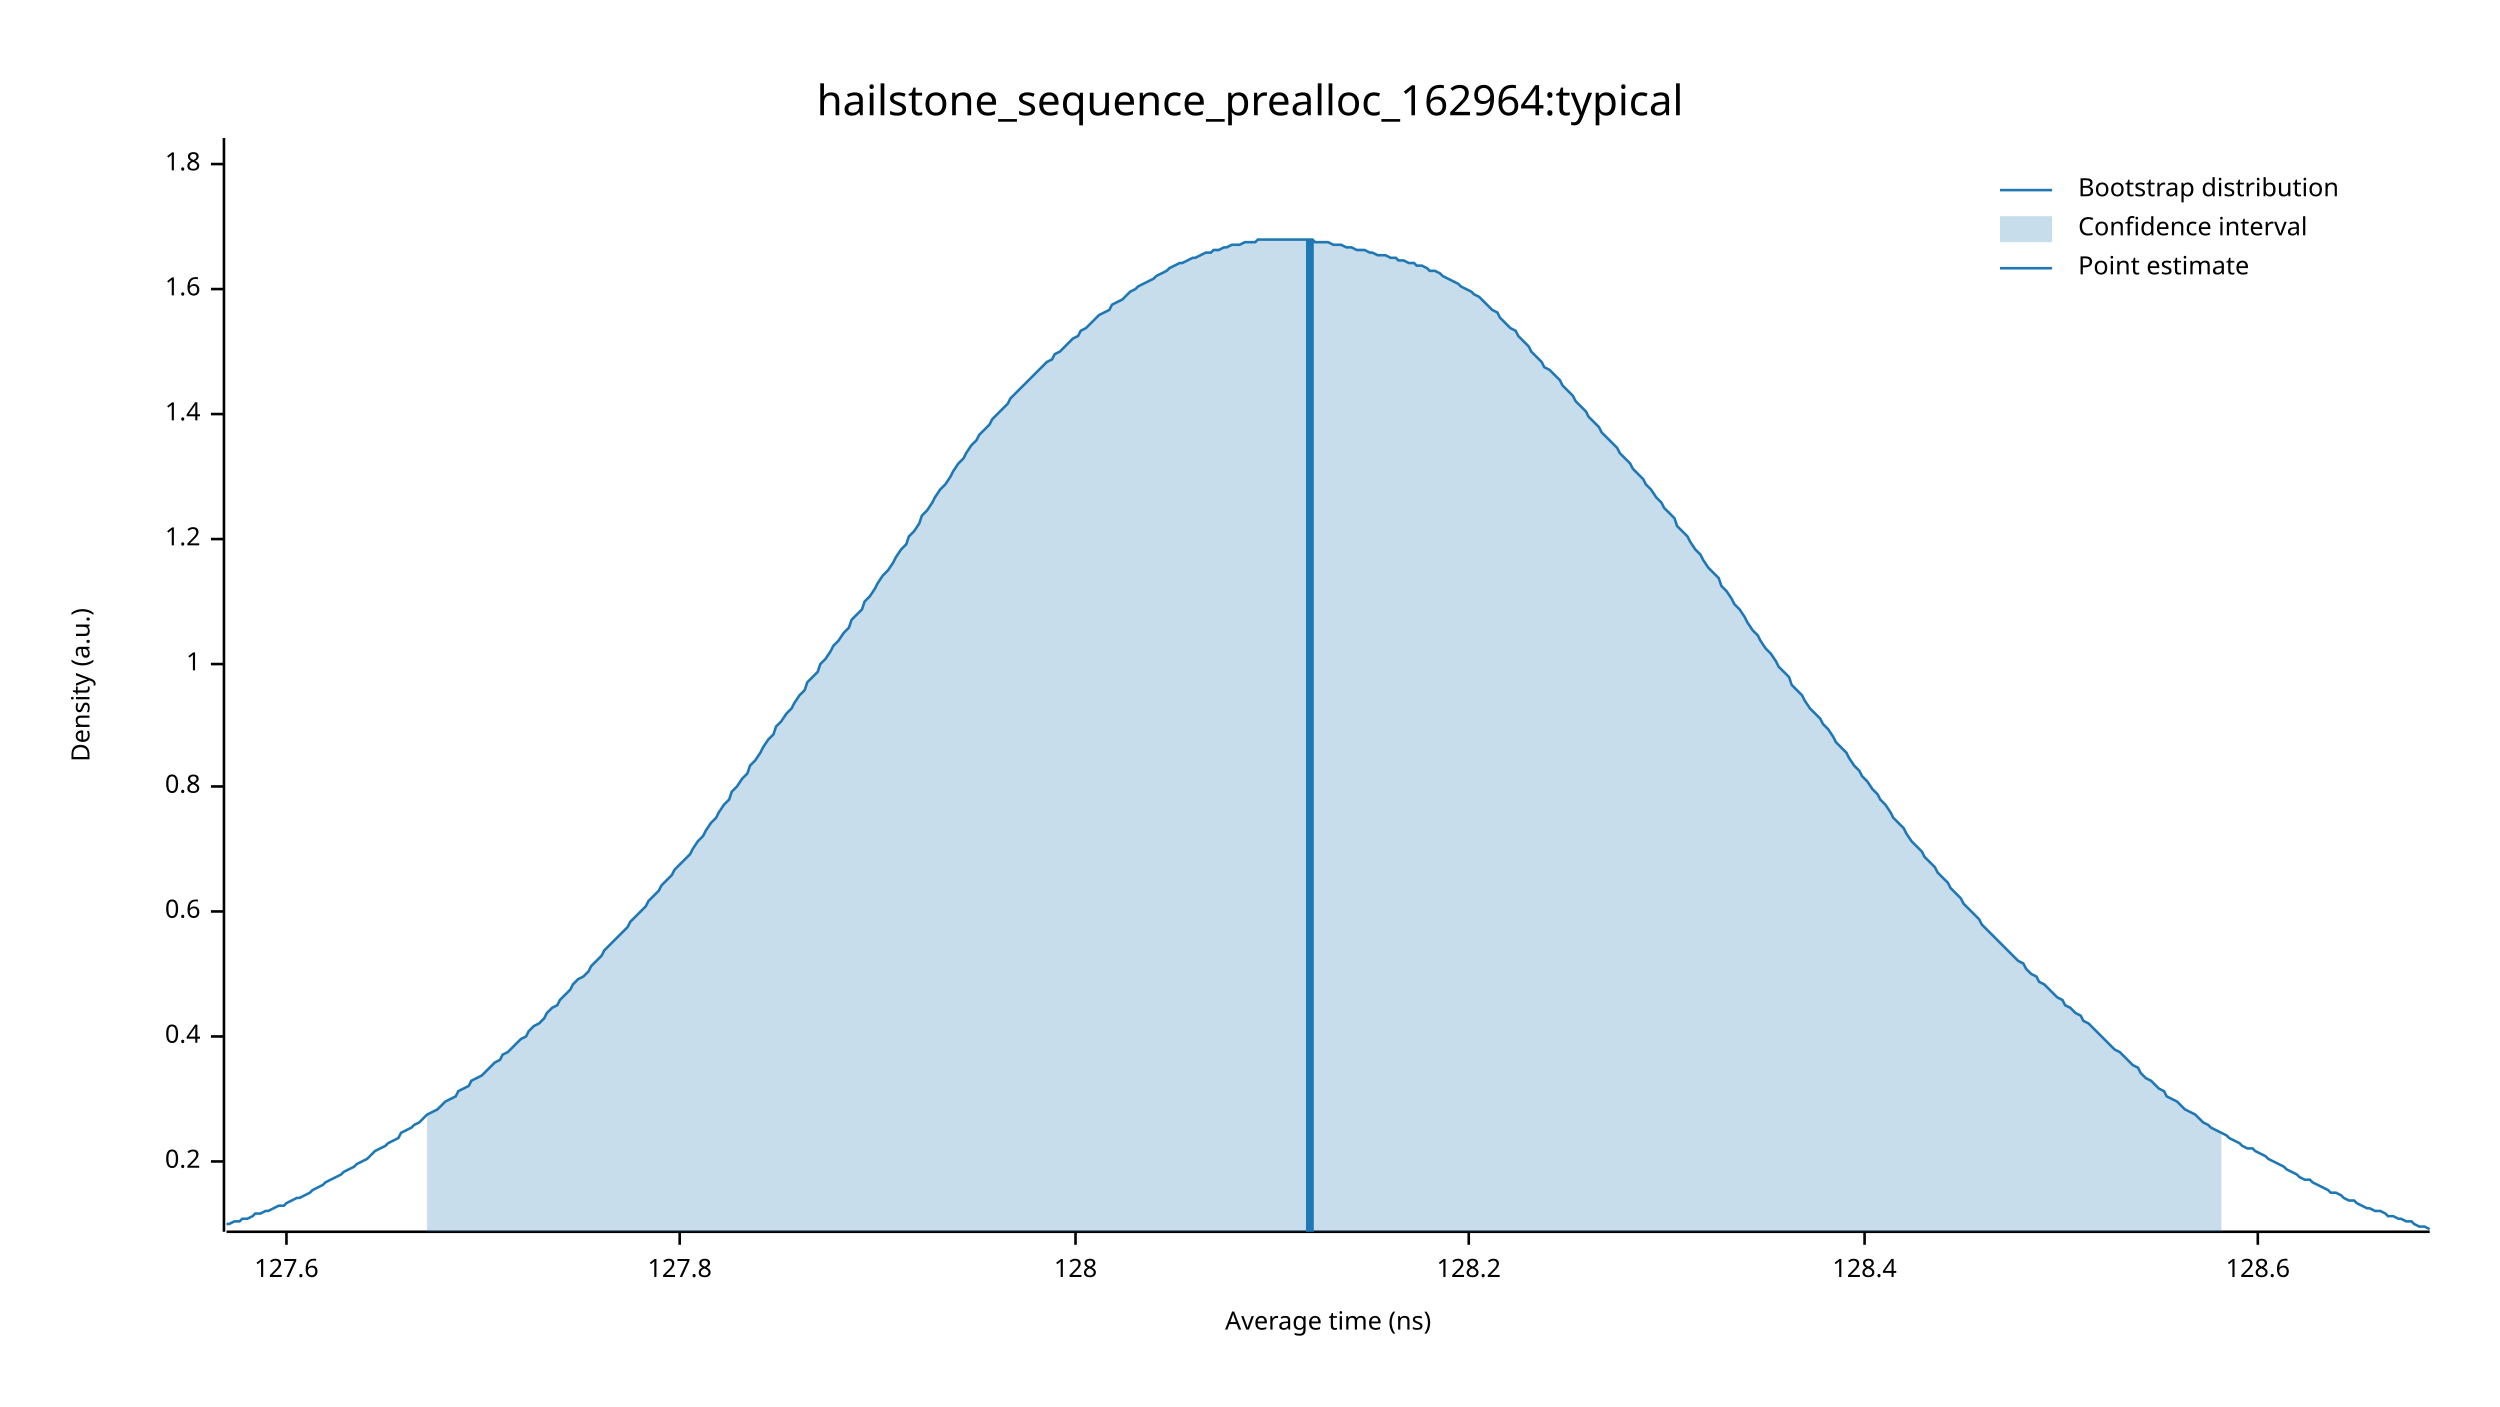
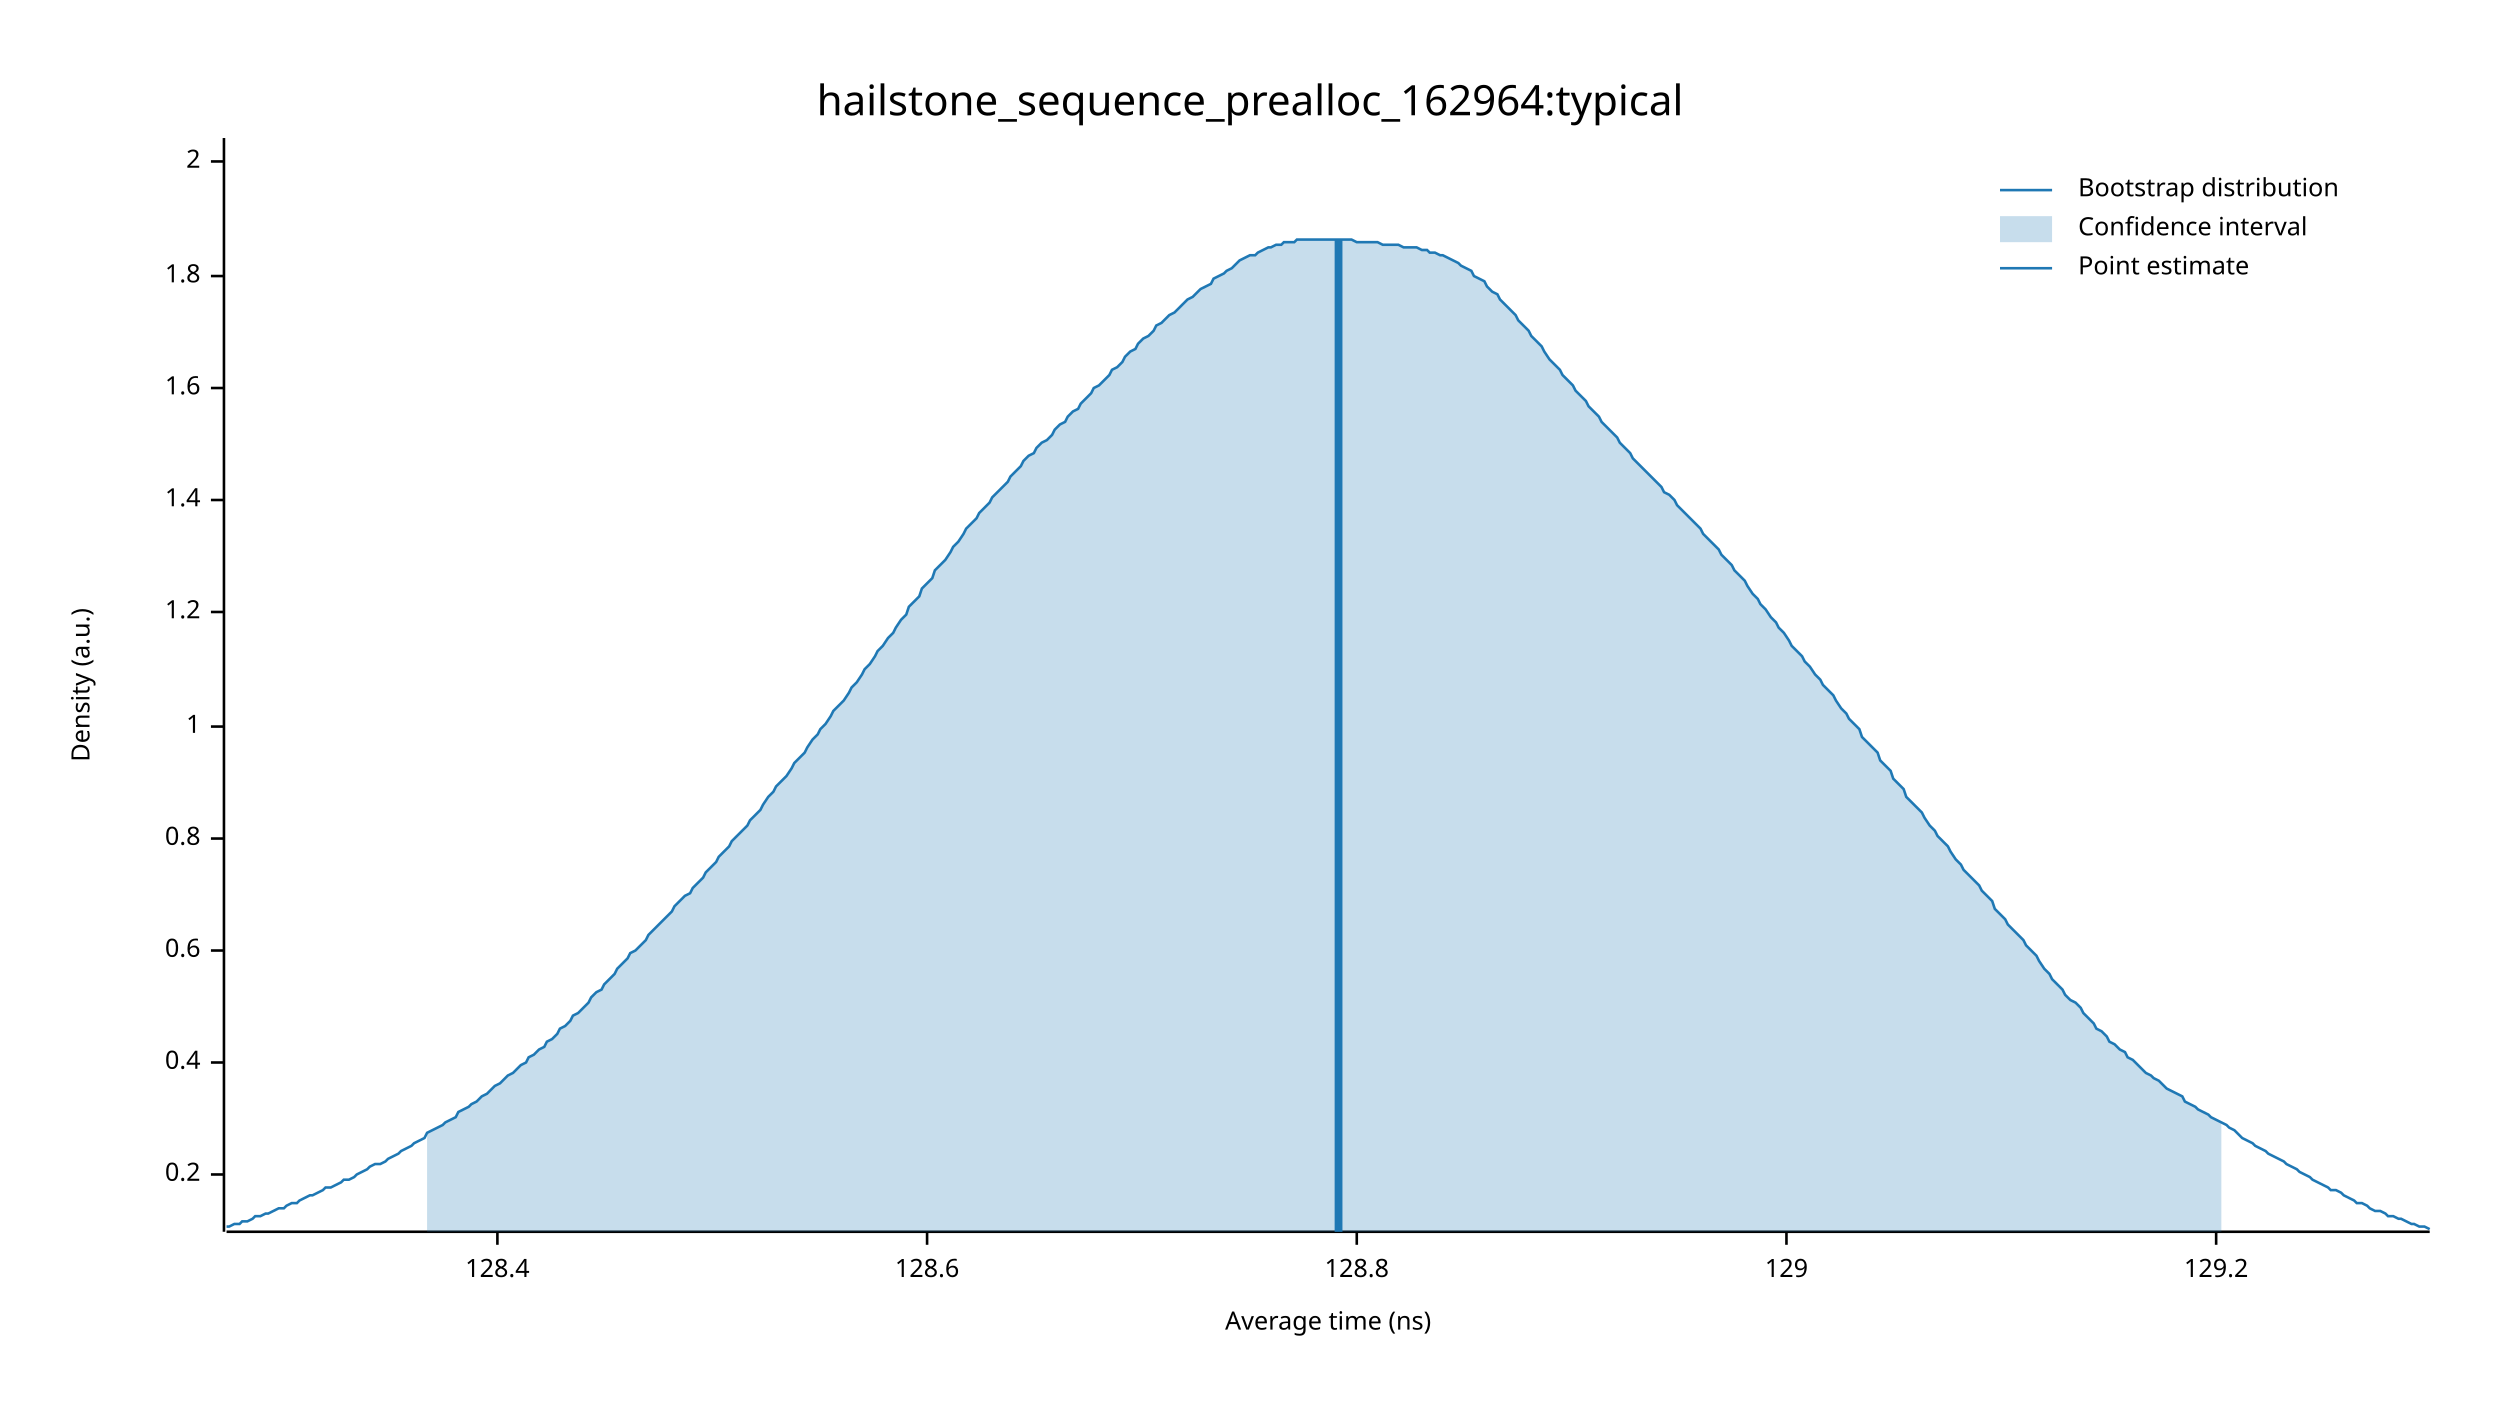
<svg xmlns="http://www.w3.org/2000/svg" width="960" height="540" viewBox="0 0 960 540">
  <text x="480" y="32" dy="0.76em" text-anchor="middle" font-family="sans-serif" font-size="16.129" opacity="1" fill="#000000">
hailstone_sequence_prealloc_162964:typical
</text>
  <text x="27" y="263" dy="0.76em" text-anchor="middle" font-family="sans-serif" font-size="9.677" opacity="1" fill="#000000" transform="rotate(270, 27, 263)">
Density (a.u.)
</text>
  <text x="510" y="513" dy="-0.5ex" text-anchor="middle" font-family="sans-serif" font-size="9.677" opacity="1" fill="#000000">
Average time (ns)
</text>
  <polyline fill="none" opacity="1" stroke="#000000" stroke-width="1" points="86,53 86,473 " />
-   <text x="77" y="446" dy="0.5ex" text-anchor="end" font-family="sans-serif" font-size="9.677" opacity="1" fill="#000000">
+   <text x="77" y="451" dy="0.5ex" text-anchor="end" font-family="sans-serif" font-size="9.677" opacity="1" fill="#000000">
0.2
</text>
-   <polyline fill="none" opacity="1" stroke="#000000" stroke-width="1" points="81,446 86,446 " />
-   <text x="77" y="398" dy="0.5ex" text-anchor="end" font-family="sans-serif" font-size="9.677" opacity="1" fill="#000000">
+   <polyline fill="none" opacity="1" stroke="#000000" stroke-width="1" points="81,451 86,451 " />
+   <text x="77" y="408" dy="0.5ex" text-anchor="end" font-family="sans-serif" font-size="9.677" opacity="1" fill="#000000">
0.4
</text>
-   <polyline fill="none" opacity="1" stroke="#000000" stroke-width="1" points="81,398 86,398 " />
-   <text x="77" y="350" dy="0.5ex" text-anchor="end" font-family="sans-serif" font-size="9.677" opacity="1" fill="#000000">
+   <polyline fill="none" opacity="1" stroke="#000000" stroke-width="1" points="81,408 86,408 " />
+   <text x="77" y="365" dy="0.5ex" text-anchor="end" font-family="sans-serif" font-size="9.677" opacity="1" fill="#000000">
0.6
</text>
-   <polyline fill="none" opacity="1" stroke="#000000" stroke-width="1" points="81,350 86,350 " />
-   <text x="77" y="302" dy="0.5ex" text-anchor="end" font-family="sans-serif" font-size="9.677" opacity="1" fill="#000000">
+   <polyline fill="none" opacity="1" stroke="#000000" stroke-width="1" points="81,365 86,365 " />
+   <text x="77" y="322" dy="0.5ex" text-anchor="end" font-family="sans-serif" font-size="9.677" opacity="1" fill="#000000">
0.8
</text>
-   <polyline fill="none" opacity="1" stroke="#000000" stroke-width="1" points="81,302 86,302 " />
-   <text x="77" y="255" dy="0.5ex" text-anchor="end" font-family="sans-serif" font-size="9.677" opacity="1" fill="#000000">
+   <polyline fill="none" opacity="1" stroke="#000000" stroke-width="1" points="81,322 86,322 " />
+   <text x="77" y="279" dy="0.5ex" text-anchor="end" font-family="sans-serif" font-size="9.677" opacity="1" fill="#000000">
1
</text>
-   <polyline fill="none" opacity="1" stroke="#000000" stroke-width="1" points="81,255 86,255 " />
-   <text x="77" y="207" dy="0.5ex" text-anchor="end" font-family="sans-serif" font-size="9.677" opacity="1" fill="#000000">
+   <polyline fill="none" opacity="1" stroke="#000000" stroke-width="1" points="81,279 86,279 " />
+   <text x="77" y="235" dy="0.5ex" text-anchor="end" font-family="sans-serif" font-size="9.677" opacity="1" fill="#000000">
1.2
</text>
-   <polyline fill="none" opacity="1" stroke="#000000" stroke-width="1" points="81,207 86,207 " />
-   <text x="77" y="159" dy="0.5ex" text-anchor="end" font-family="sans-serif" font-size="9.677" opacity="1" fill="#000000">
+   <polyline fill="none" opacity="1" stroke="#000000" stroke-width="1" points="81,235 86,235 " />
+   <text x="77" y="192" dy="0.5ex" text-anchor="end" font-family="sans-serif" font-size="9.677" opacity="1" fill="#000000">
1.4
</text>
-   <polyline fill="none" opacity="1" stroke="#000000" stroke-width="1" points="81,159 86,159 " />
-   <text x="77" y="111" dy="0.5ex" text-anchor="end" font-family="sans-serif" font-size="9.677" opacity="1" fill="#000000">
+   <polyline fill="none" opacity="1" stroke="#000000" stroke-width="1" points="81,192 86,192 " />
+   <text x="77" y="149" dy="0.5ex" text-anchor="end" font-family="sans-serif" font-size="9.677" opacity="1" fill="#000000">
1.6
</text>
-   <polyline fill="none" opacity="1" stroke="#000000" stroke-width="1" points="81,111 86,111 " />
-   <text x="77" y="63" dy="0.5ex" text-anchor="end" font-family="sans-serif" font-size="9.677" opacity="1" fill="#000000">
+   <polyline fill="none" opacity="1" stroke="#000000" stroke-width="1" points="81,149 86,149 " />
+   <text x="77" y="106" dy="0.5ex" text-anchor="end" font-family="sans-serif" font-size="9.677" opacity="1" fill="#000000">
1.8
</text>
-   <polyline fill="none" opacity="1" stroke="#000000" stroke-width="1" points="81,63 86,63 " />
+   <polyline fill="none" opacity="1" stroke="#000000" stroke-width="1" points="81,106 86,106 " />
+   <text x="77" y="62" dy="0.5ex" text-anchor="end" font-family="sans-serif" font-size="9.677" opacity="1" fill="#000000">
+ 2
+ </text>
+   <polyline fill="none" opacity="1" stroke="#000000" stroke-width="1" points="81,62 86,62 " />
  <polyline fill="none" opacity="1" stroke="#000000" stroke-width="1" points="87,473 933,473 " />
-   <text x="110" y="483" dy="0.76em" text-anchor="middle" font-family="sans-serif" font-size="9.677" opacity="1" fill="#000000">
- 127.6
- </text>
-   <polyline fill="none" opacity="1" stroke="#000000" stroke-width="1" points="110,473 110,478 " />
-   <text x="261" y="483" dy="0.76em" text-anchor="middle" font-family="sans-serif" font-size="9.677" opacity="1" fill="#000000">
- 127.8
- </text>
-   <polyline fill="none" opacity="1" stroke="#000000" stroke-width="1" points="261,473 261,478 " />
-   <text x="413" y="483" dy="0.76em" text-anchor="middle" font-family="sans-serif" font-size="9.677" opacity="1" fill="#000000">
- 128
- </text>
-   <polyline fill="none" opacity="1" stroke="#000000" stroke-width="1" points="413,473 413,478 " />
-   <text x="564" y="483" dy="0.76em" text-anchor="middle" font-family="sans-serif" font-size="9.677" opacity="1" fill="#000000">
- 128.2
- </text>
-   <polyline fill="none" opacity="1" stroke="#000000" stroke-width="1" points="564,473 564,478 " />
-   <text x="716" y="483" dy="0.76em" text-anchor="middle" font-family="sans-serif" font-size="9.677" opacity="1" fill="#000000">
+   <text x="191" y="483" dy="0.76em" text-anchor="middle" font-family="sans-serif" font-size="9.677" opacity="1" fill="#000000">
128.4
</text>
-   <polyline fill="none" opacity="1" stroke="#000000" stroke-width="1" points="716,473 716,478 " />
-   <text x="867" y="483" dy="0.76em" text-anchor="middle" font-family="sans-serif" font-size="9.677" opacity="1" fill="#000000">
+   <polyline fill="none" opacity="1" stroke="#000000" stroke-width="1" points="191,473 191,478 " />
+   <text x="356" y="483" dy="0.76em" text-anchor="middle" font-family="sans-serif" font-size="9.677" opacity="1" fill="#000000">
128.6
</text>
-   <polyline fill="none" opacity="1" stroke="#000000" stroke-width="1" points="867,473 867,478 " />
-   <polyline fill="none" opacity="1" stroke="#1F78B4" stroke-width="1" points="87,470 88,470 90,469 92,469 93,468 95,468 97,467 98,466 100,466 102,465 103,465 105,464 107,463 109,463 110,462 112,461 114,460 115,460 117,459 119,458 120,457 122,456 124,455 125,454 127,453 129,452 131,451 132,450 134,449 136,448 137,447 139,446 141,445 142,444 144,442 146,441 148,440 149,439 151,438 153,437 154,435 156,434 158,433 159,432 161,431 163,429 164,428 166,427 168,426 170,424 171,423 173,422 175,421 176,419 178,418 180,417 181,415 183,414 185,413 187,411 188,410 190,408 192,407 193,405 195,404 197,402 198,401 200,399 202,398 203,396 205,394 207,393 209,391 210,389 212,387 214,386 215,384 217,382 219,380 220,378 222,376 224,375 226,373 227,371 229,369 231,367 232,365 234,363 236,361 237,360 239,358 241,356 242,354 244,352 246,350 248,348 249,346 251,344 253,342 254,340 256,338 258,336 259,334 261,332 263,330 265,328 266,326 268,323 270,321 271,319 273,316 275,314 276,312 278,309 280,307 281,304 283,302 285,299 287,297 288,294 290,292 292,289 293,287 295,284 297,282 298,279 300,277 302,274 304,272 305,270 307,267 309,265 310,262 312,260 314,258 315,255 317,253 319,250 320,248 322,246 324,243 326,241 327,238 329,236 331,234 332,231 334,229 336,226 337,224 339,221 341,219 343,216 344,214 346,211 348,209 349,206 351,204 353,201 354,198 356,196 358,193 359,191 361,188 363,186 365,183 366,181 368,178 370,176 371,174 373,171 375,169 376,167 378,165 380,163 381,161 383,159 385,157 387,155 388,153 390,151 392,149 393,148 395,146 397,144 398,143 400,141 402,139 404,138 405,136 407,135 409,133 410,132 412,130 414,129 415,127 417,126 419,124 420,123 422,121 424,120 426,119 427,117 429,116 431,115 432,114 434,112 436,111 437,110 439,109 441,108 443,107 444,106 446,105 448,104 449,103 451,102 453,101 454,101 456,100 458,99 459,99 461,98 463,97 465,97 466,96 468,96 470,95 471,95 473,94 475,94 476,94 478,93 480,93 482,93 483,92 485,92 487,92 488,92 490,92 492,92 493,92 495,92 497,92 498,92 500,92 502,92 504,92 505,93 507,93 509,93 510,93 512,94 514,94 515,94 517,95 519,95 521,96 522,96 524,96 526,97 527,97 529,98 531,98 532,98 534,99 536,99 537,100 539,100 541,101 543,101 544,102 546,102 548,103 549,104 551,104 553,105 554,106 556,107 558,108 560,109 561,110 563,111 565,112 566,113 568,114 570,116 571,117 573,119 575,120 576,122 578,124 580,126 582,127 583,129 585,131 587,133 588,135 590,137 592,139 593,141 595,142 597,144 599,146 600,148 602,150 604,152 605,154 607,156 609,158 610,160 612,162 614,164 615,166 617,168 619,170 621,172 622,174 624,176 626,178 627,180 629,182 631,184 632,186 634,188 636,191 638,193 639,195 641,197 643,199 644,202 646,204 648,206 649,208 651,211 653,213 654,215 656,218 658,220 660,222 661,225 663,227 665,230 666,232 668,234 670,237 671,239 673,242 675,244 676,246 678,249 680,251 682,254 683,256 685,258 687,260 688,263 690,265 692,267 693,269 695,272 697,274 699,276 700,278 702,280 704,283 705,285 707,287 709,289 710,291 712,294 714,296 715,298 717,300 719,303 721,305 722,307 724,309 726,312 727,314 729,316 731,318 732,320 734,323 736,325 738,327 739,329 741,331 743,333 744,335 746,337 748,339 749,341 751,343 753,345 754,347 756,349 758,351 760,353 761,355 763,357 765,359 766,360 768,362 770,364 771,365 773,367 775,369 777,370 778,372 780,374 782,375 783,377 785,378 787,380 788,381 790,383 792,384 793,386 795,387 797,389 799,390 800,392 802,393 804,395 805,396 807,398 809,400 810,401 812,403 814,404 816,406 817,407 819,409 821,410 822,412 824,414 826,415 827,416 829,418 831,419 832,421 834,422 836,423 838,425 839,426 841,427 843,428 844,429 846,431 848,432 849,433 851,434 853,435 855,436 856,437 858,438 860,439 861,440 863,441 865,441 866,442 868,443 870,444 871,445 873,446 875,447 877,448 878,449 880,450 882,451 883,452 885,453 887,453 888,454 890,455 892,456 894,457 895,458 897,458 899,459 900,460 902,461 904,461 905,462 907,463 909,464 910,464 912,465 914,465 916,466 917,467 919,467 921,468 922,468 924,469 926,469 927,470 929,471 931,471 933,472 " />
-   <polygon opacity="0.25" fill="#1F78B4" points="164,428 166,427 168,426 170,424 171,423 173,422 175,421 176,419 178,418 180,417 181,415 183,414 185,413 187,411 188,410 190,408 192,407 193,405 195,404 197,402 198,401 200,399 202,398 203,396 205,394 207,393 209,391 210,389 212,387 214,386 215,384 217,382 219,380 220,378 222,376 224,375 226,373 227,371 229,369 231,367 232,365 234,363 236,361 237,360 239,358 241,356 242,354 244,352 246,350 248,348 249,346 251,344 253,342 254,340 256,338 258,336 259,334 261,332 263,330 265,328 266,326 268,323 270,321 271,319 273,316 275,314 276,312 278,309 280,307 281,304 283,302 285,299 287,297 288,294 290,292 292,289 293,287 295,284 297,282 298,279 300,277 302,274 304,272 305,270 307,267 309,265 310,262 312,260 314,258 315,255 317,253 319,250 320,248 322,246 324,243 326,241 327,238 329,236 331,234 332,231 334,229 336,226 337,224 339,221 341,219 343,216 344,214 346,211 348,209 349,206 351,204 353,201 354,198 356,196 358,193 359,191 361,188 363,186 365,183 366,181 368,178 370,176 371,174 373,171 375,169 376,167 378,165 380,163 381,161 383,159 385,157 387,155 388,153 390,151 392,149 393,148 395,146 397,144 398,143 400,141 402,139 404,138 405,136 407,135 409,133 410,132 412,130 414,129 415,127 417,126 419,124 420,123 422,121 424,120 426,119 427,117 429,116 431,115 432,114 434,112 436,111 437,110 439,109 441,108 443,107 444,106 446,105 448,104 449,103 451,102 453,101 454,101 456,100 458,99 459,99 461,98 463,97 465,97 466,96 468,96 470,95 471,95 473,94 475,94 476,94 478,93 480,93 482,93 483,92 485,92 487,92 488,92 490,92 492,92 493,92 495,92 497,92 498,92 500,92 502,92 504,92 505,93 507,93 509,93 510,93 512,94 514,94 515,94 517,95 519,95 521,96 522,96 524,96 526,97 527,97 529,98 531,98 532,98 534,99 536,99 537,100 539,100 541,101 543,101 544,102 546,102 548,103 549,104 551,104 553,105 554,106 556,107 558,108 560,109 561,110 563,111 565,112 566,113 568,114 570,116 571,117 573,119 575,120 576,122 578,124 580,126 582,127 583,129 585,131 587,133 588,135 590,137 592,139 593,141 595,142 597,144 599,146 600,148 602,150 604,152 605,154 607,156 609,158 610,160 612,162 614,164 615,166 617,168 619,170 621,172 622,174 624,176 626,178 627,180 629,182 631,184 632,186 634,188 636,191 638,193 639,195 641,197 643,199 644,202 646,204 648,206 649,208 651,211 653,213 654,215 656,218 658,220 660,222 661,225 663,227 665,230 666,232 668,234 670,237 671,239 673,242 675,244 676,246 678,249 680,251 682,254 683,256 685,258 687,260 688,263 690,265 692,267 693,269 695,272 697,274 699,276 700,278 702,280 704,283 705,285 707,287 709,289 710,291 712,294 714,296 715,298 717,300 719,303 721,305 722,307 724,309 726,312 727,314 729,316 731,318 732,320 734,323 736,325 738,327 739,329 741,331 743,333 744,335 746,337 748,339 749,341 751,343 753,345 754,347 756,349 758,351 760,353 761,355 763,357 765,359 766,360 768,362 770,364 771,365 773,367 775,369 777,370 778,372 780,374 782,375 783,377 785,378 787,380 788,381 790,383 792,384 793,386 795,387 797,389 799,390 800,392 802,393 804,395 805,396 807,398 809,400 810,401 812,403 814,404 816,406 817,407 819,409 821,410 822,412 824,414 826,415 827,416 829,418 831,419 832,421 834,422 836,423 838,425 839,426 841,427 843,428 844,429 846,431 848,432 849,433 851,434 853,435 853,473 164,473 " />
-   <polyline fill="none" opacity="1" stroke="#1F78B4" stroke-width="3" points="503,473 503,92 " />
+   <polyline fill="none" opacity="1" stroke="#000000" stroke-width="1" points="356,473 356,478 " />
+   <text x="521" y="483" dy="0.76em" text-anchor="middle" font-family="sans-serif" font-size="9.677" opacity="1" fill="#000000">
+ 128.8
+ </text>
+   <polyline fill="none" opacity="1" stroke="#000000" stroke-width="1" points="521,473 521,478 " />
+   <text x="686" y="483" dy="0.76em" text-anchor="middle" font-family="sans-serif" font-size="9.677" opacity="1" fill="#000000">
+ 129
+ </text>
+   <polyline fill="none" opacity="1" stroke="#000000" stroke-width="1" points="686,473 686,478 " />
+   <text x="851" y="483" dy="0.76em" text-anchor="middle" font-family="sans-serif" font-size="9.677" opacity="1" fill="#000000">
+ 129.2
+ </text>
+   <polyline fill="none" opacity="1" stroke="#000000" stroke-width="1" points="851,473 851,478 " />
+   <polyline fill="none" opacity="1" stroke="#1F78B4" stroke-width="1" points="87,471 88,471 90,470 92,470 93,469 95,469 97,468 98,467 100,467 102,466 103,466 105,465 107,464 109,464 110,463 112,462 114,462 115,461 117,460 119,459 120,459 122,458 124,457 125,456 127,456 129,455 131,454 132,453 134,453 136,452 137,451 139,450 141,449 142,448 144,447 146,447 148,446 149,445 151,444 153,443 154,442 156,441 158,440 159,439 161,438 163,437 164,435 166,434 168,433 170,432 171,431 173,430 175,429 176,427 178,426 180,425 181,424 183,423 185,421 187,420 188,419 190,417 192,416 193,415 195,413 197,412 198,411 200,409 202,408 203,406 205,405 207,403 209,402 210,400 212,399 214,397 215,395 217,394 219,392 220,390 222,389 224,387 226,385 227,383 229,381 231,380 232,378 234,376 236,374 237,372 239,370 241,368 242,366 244,365 246,363 248,361 249,359 251,357 253,355 254,354 256,352 258,350 259,348 261,346 263,344 265,343 266,341 268,339 270,337 271,335 273,333 275,331 276,329 278,327 280,325 281,323 283,321 285,319 287,317 288,315 290,313 292,311 293,309 295,306 297,304 298,302 300,300 302,298 304,295 305,293 307,291 309,289 310,287 312,284 314,282 315,280 317,278 319,275 320,273 322,271 324,269 326,266 327,264 329,262 331,259 332,257 334,255 336,252 337,250 339,248 341,245 343,243 344,241 346,238 348,236 349,233 351,231 353,229 354,226 356,224 358,222 359,219 361,217 363,215 365,212 366,210 368,208 370,205 371,203 373,201 375,199 376,197 378,195 380,193 381,191 383,189 385,187 387,185 388,183 390,181 392,179 393,177 395,175 397,174 398,172 400,170 402,169 404,167 405,165 407,163 409,162 410,160 412,158 414,157 415,155 417,153 419,151 420,149 422,148 424,146 426,144 427,142 429,141 431,139 432,137 434,135 436,134 437,132 439,130 441,129 443,127 444,125 446,124 448,122 449,121 451,120 453,118 454,117 456,115 458,114 459,113 461,111 463,110 465,109 466,107 468,106 470,105 471,104 473,103 475,101 476,100 478,99 480,98 482,98 483,97 485,96 487,95 488,95 490,94 492,94 493,93 495,93 497,93 498,92 500,92 502,92 504,92 505,92 507,92 509,92 510,92 512,92 514,92 515,92 517,92 519,92 521,93 522,93 524,93 526,93 527,93 529,93 531,94 532,94 534,94 536,94 537,94 539,95 541,95 543,95 544,95 546,96 548,96 549,97 551,97 553,98 554,98 556,99 558,100 560,101 561,102 563,103 565,104 566,106 568,107 570,108 571,110 573,112 575,113 576,115 578,117 580,119 582,121 583,123 585,125 587,127 588,129 590,131 592,133 593,135 595,138 597,140 599,142 600,144 602,146 604,148 605,150 607,152 609,154 610,156 612,158 614,160 615,162 617,164 619,166 621,168 622,170 624,172 626,174 627,176 629,178 631,180 632,181 634,183 636,185 638,187 639,189 641,190 643,192 644,194 646,196 648,198 649,199 651,201 653,203 654,205 656,207 658,209 660,211 661,213 663,215 665,217 666,219 668,221 670,223 671,225 673,228 675,230 676,232 678,234 680,237 682,239 683,241 685,243 687,246 688,248 690,250 692,252 693,254 695,256 697,259 699,261 700,263 702,265 704,267 705,269 707,272 709,274 710,276 712,278 714,280 715,283 717,285 719,287 721,289 722,292 724,294 726,296 727,299 729,301 731,303 732,306 734,308 736,310 738,312 739,314 741,317 743,319 744,321 746,323 748,325 749,327 751,330 753,332 754,334 756,336 758,338 760,340 761,342 763,344 765,346 766,349 768,351 770,353 771,355 773,357 775,359 777,361 778,363 780,365 782,367 783,369 785,372 787,374 788,376 790,378 792,380 793,382 795,384 797,385 799,387 800,389 802,391 804,393 805,395 807,396 809,398 810,400 812,401 814,403 816,404 817,406 819,407 821,409 822,410 824,412 826,413 827,414 829,415 831,417 832,418 834,419 836,420 838,421 839,423 841,424 843,425 844,426 846,427 848,428 849,429 851,430 853,431 855,432 856,433 858,434 860,436 861,437 863,438 865,439 866,440 868,441 870,442 871,443 873,444 875,445 877,446 878,447 880,448 882,449 883,450 885,451 887,452 888,453 890,454 892,455 894,456 895,457 897,457 899,458 900,459 902,460 904,461 905,462 907,462 909,463 910,464 912,465 914,465 916,466 917,467 919,467 921,468 922,468 924,469 926,470 927,470 929,471 931,471 933,472 " />
+   <polygon opacity="0.25" fill="#1F78B4" points="164,435 166,434 168,433 170,432 171,431 173,430 175,429 176,427 178,426 180,425 181,424 183,423 185,421 187,420 188,419 190,417 192,416 193,415 195,413 197,412 198,411 200,409 202,408 203,406 205,405 207,403 209,402 210,400 212,399 214,397 215,395 217,394 219,392 220,390 222,389 224,387 226,385 227,383 229,381 231,380 232,378 234,376 236,374 237,372 239,370 241,368 242,366 244,365 246,363 248,361 249,359 251,357 253,355 254,354 256,352 258,350 259,348 261,346 263,344 265,343 266,341 268,339 270,337 271,335 273,333 275,331 276,329 278,327 280,325 281,323 283,321 285,319 287,317 288,315 290,313 292,311 293,309 295,306 297,304 298,302 300,300 302,298 304,295 305,293 307,291 309,289 310,287 312,284 314,282 315,280 317,278 319,275 320,273 322,271 324,269 326,266 327,264 329,262 331,259 332,257 334,255 336,252 337,250 339,248 341,245 343,243 344,241 346,238 348,236 349,233 351,231 353,229 354,226 356,224 358,222 359,219 361,217 363,215 365,212 366,210 368,208 370,205 371,203 373,201 375,199 376,197 378,195 380,193 381,191 383,189 385,187 387,185 388,183 390,181 392,179 393,177 395,175 397,174 398,172 400,170 402,169 404,167 405,165 407,163 409,162 410,160 412,158 414,157 415,155 417,153 419,151 420,149 422,148 424,146 426,144 427,142 429,141 431,139 432,137 434,135 436,134 437,132 439,130 441,129 443,127 444,125 446,124 448,122 449,121 451,120 453,118 454,117 456,115 458,114 459,113 461,111 463,110 465,109 466,107 468,106 470,105 471,104 473,103 475,101 476,100 478,99 480,98 482,98 483,97 485,96 487,95 488,95 490,94 492,94 493,93 495,93 497,93 498,92 500,92 502,92 504,92 505,92 507,92 509,92 510,92 512,92 514,92 515,92 517,92 519,92 521,93 522,93 524,93 526,93 527,93 529,93 531,94 532,94 534,94 536,94 537,94 539,95 541,95 543,95 544,95 546,96 548,96 549,97 551,97 553,98 554,98 556,99 558,100 560,101 561,102 563,103 565,104 566,106 568,107 570,108 571,110 573,112 575,113 576,115 578,117 580,119 582,121 583,123 585,125 587,127 588,129 590,131 592,133 593,135 595,138 597,140 599,142 600,144 602,146 604,148 605,150 607,152 609,154 610,156 612,158 614,160 615,162 617,164 619,166 621,168 622,170 624,172 626,174 627,176 629,178 631,180 632,181 634,183 636,185 638,187 639,189 641,190 643,192 644,194 646,196 648,198 649,199 651,201 653,203 654,205 656,207 658,209 660,211 661,213 663,215 665,217 666,219 668,221 670,223 671,225 673,228 675,230 676,232 678,234 680,237 682,239 683,241 685,243 687,246 688,248 690,250 692,252 693,254 695,256 697,259 699,261 700,263 702,265 704,267 705,269 707,272 709,274 710,276 712,278 714,280 715,283 717,285 719,287 721,289 722,292 724,294 726,296 727,299 729,301 731,303 732,306 734,308 736,310 738,312 739,314 741,317 743,319 744,321 746,323 748,325 749,327 751,330 753,332 754,334 756,336 758,338 760,340 761,342 763,344 765,346 766,349 768,351 770,353 771,355 773,357 775,359 777,361 778,363 780,365 782,367 783,369 785,372 787,374 788,376 790,378 792,380 793,382 795,384 797,385 799,387 800,389 802,391 804,393 805,395 807,396 809,398 810,400 812,401 814,403 816,404 817,406 819,407 821,409 822,410 824,412 826,413 827,414 829,415 831,417 832,418 834,419 836,420 838,421 839,423 841,424 843,425 844,426 846,427 848,428 849,429 851,430 853,431 853,473 164,473 " />
+   <polyline fill="none" opacity="1" stroke="#1F78B4" stroke-width="3" points="514,473 514,92 " />
  <text x="798" y="68" dy="0.76em" text-anchor="start" font-family="sans-serif" font-size="9.677" opacity="1" fill="#000000">
Bootstrap distribution
</text>
  <text x="798" y="83" dy="0.76em" text-anchor="start" font-family="sans-serif" font-size="9.677" opacity="1" fill="#000000">
Confidence interval
</text>
  <text x="798" y="98" dy="0.76em" text-anchor="start" font-family="sans-serif" font-size="9.677" opacity="1" fill="#000000">
Point estimate
</text>
  <polyline fill="none" opacity="1" stroke="#1F78B4" stroke-width="1" points="768,73 788,73 " />
  <rect x="768" y="83" width="20" height="10" opacity="0.25" fill="#1F78B4" stroke="none" />
  <polyline fill="none" opacity="1" stroke="#1F78B4" stroke-width="1" points="768,103 788,103 " />
</svg>
